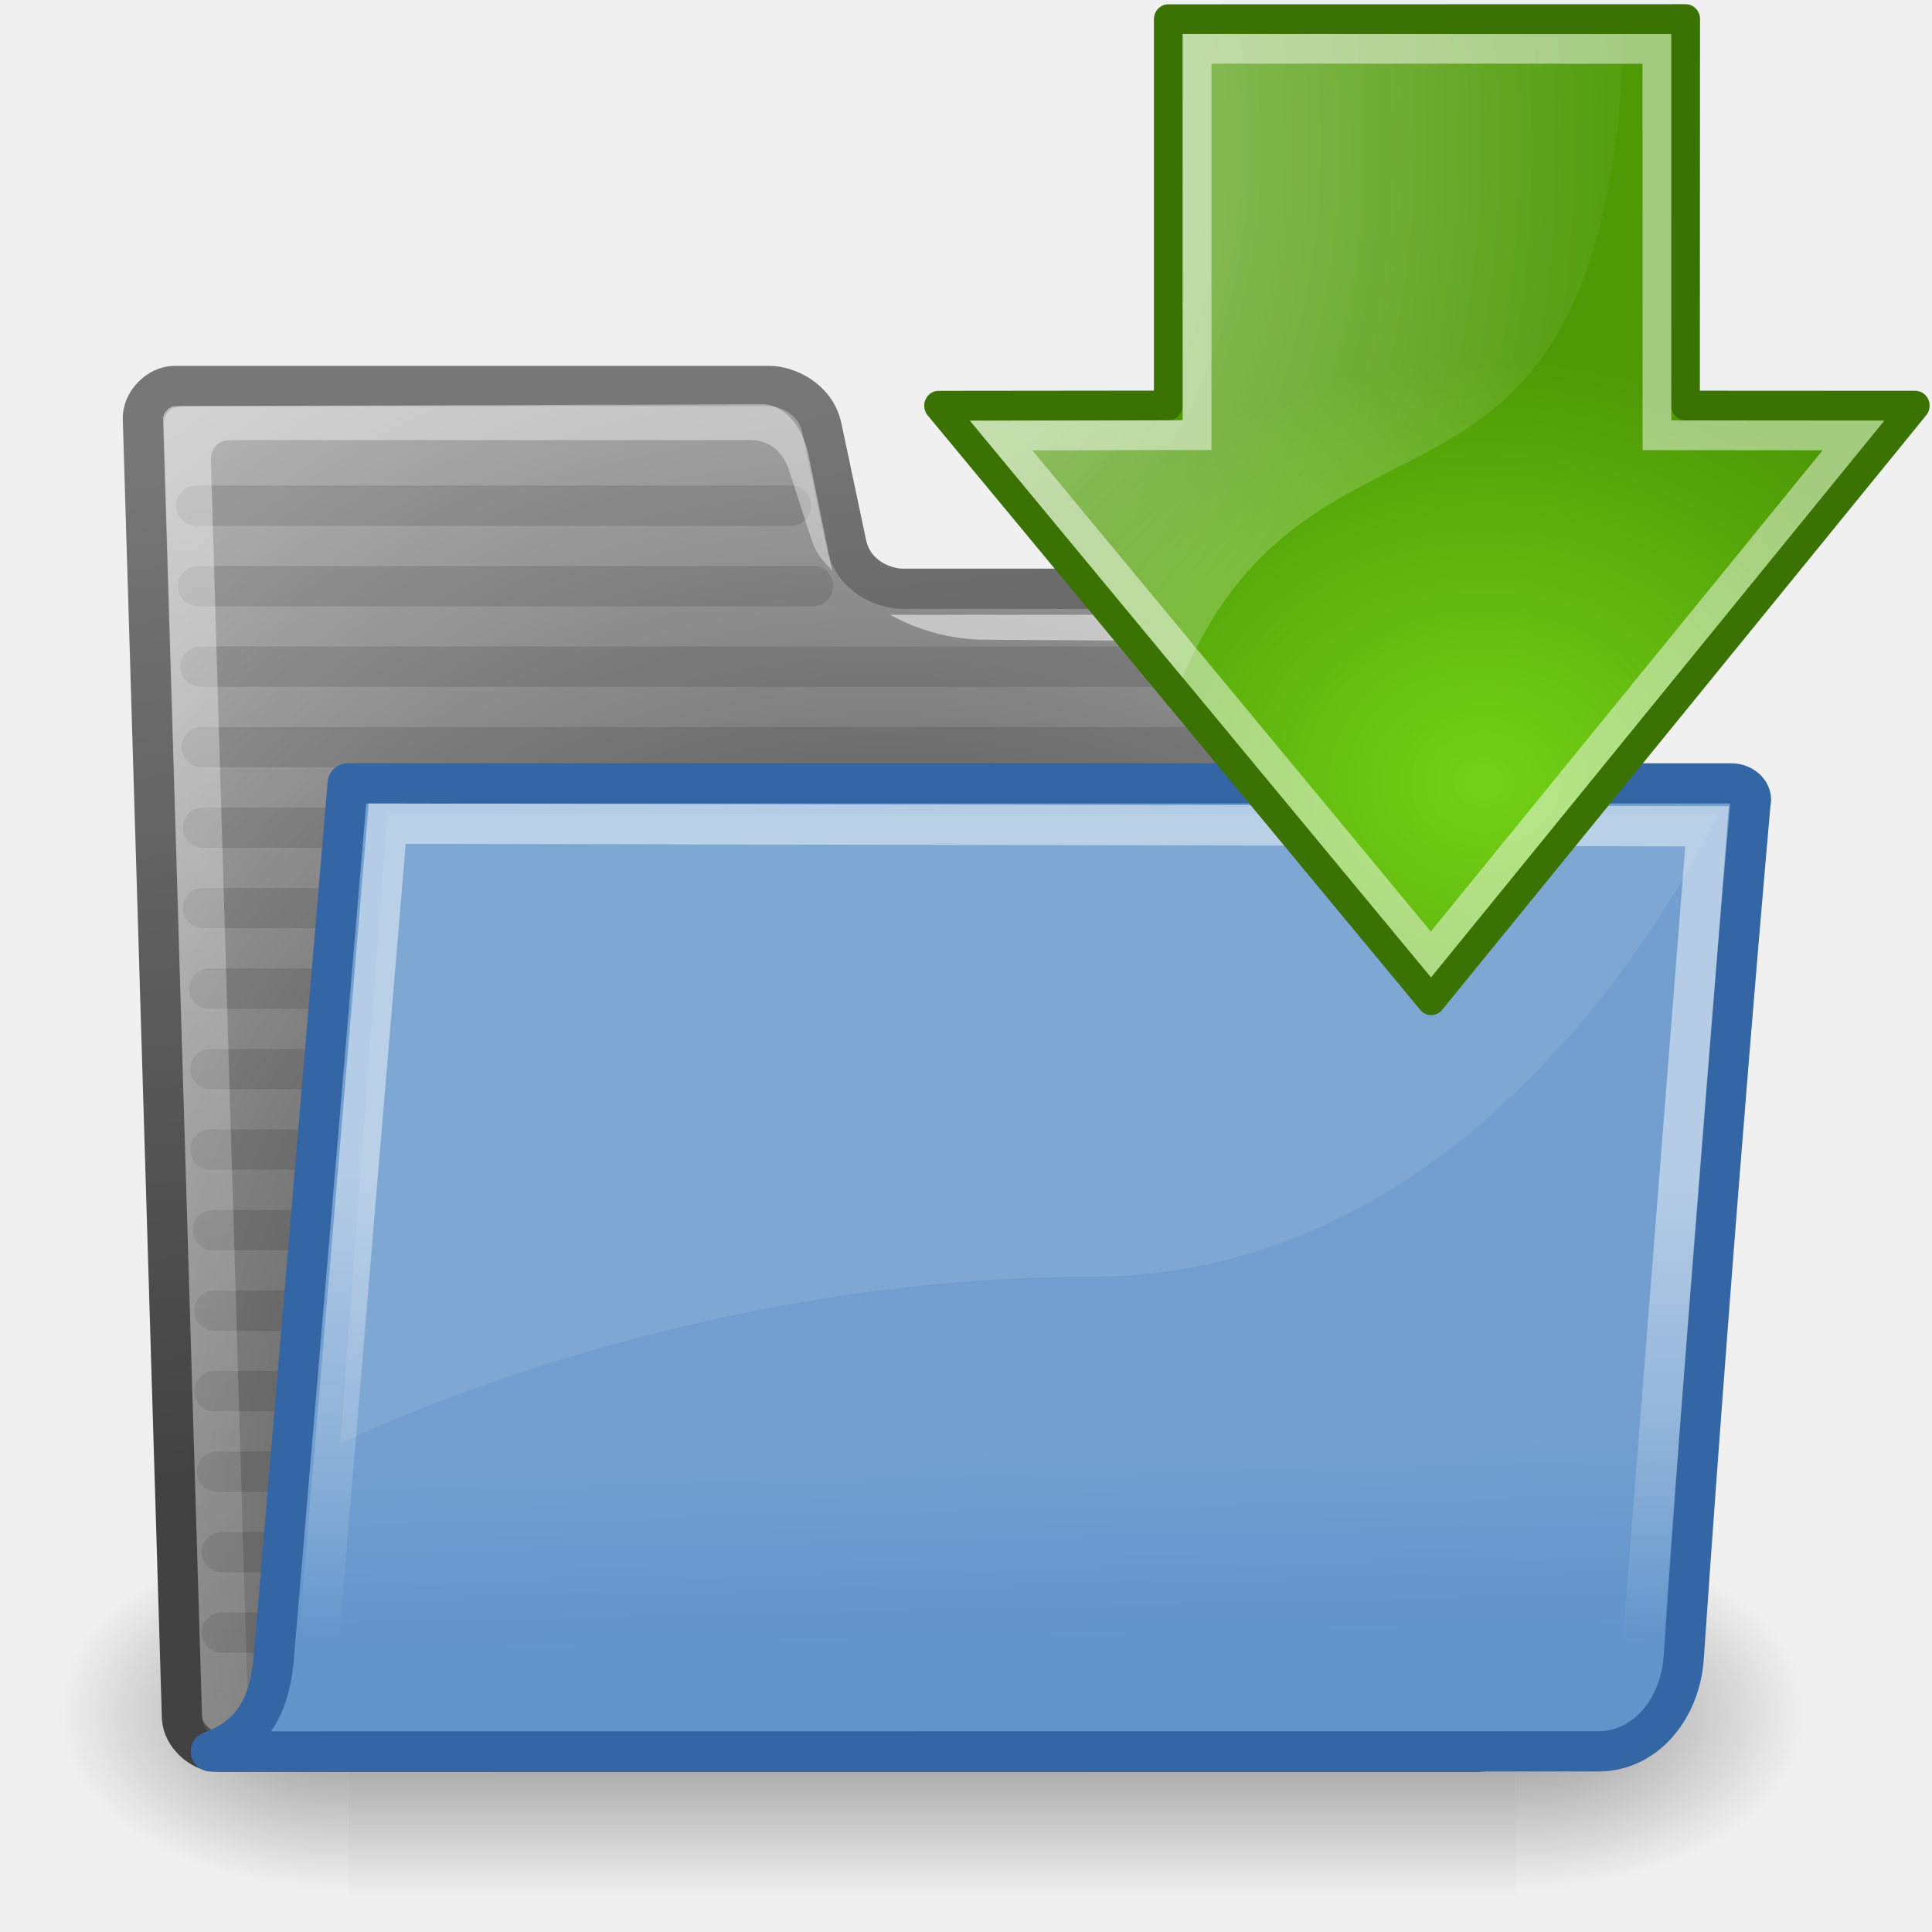
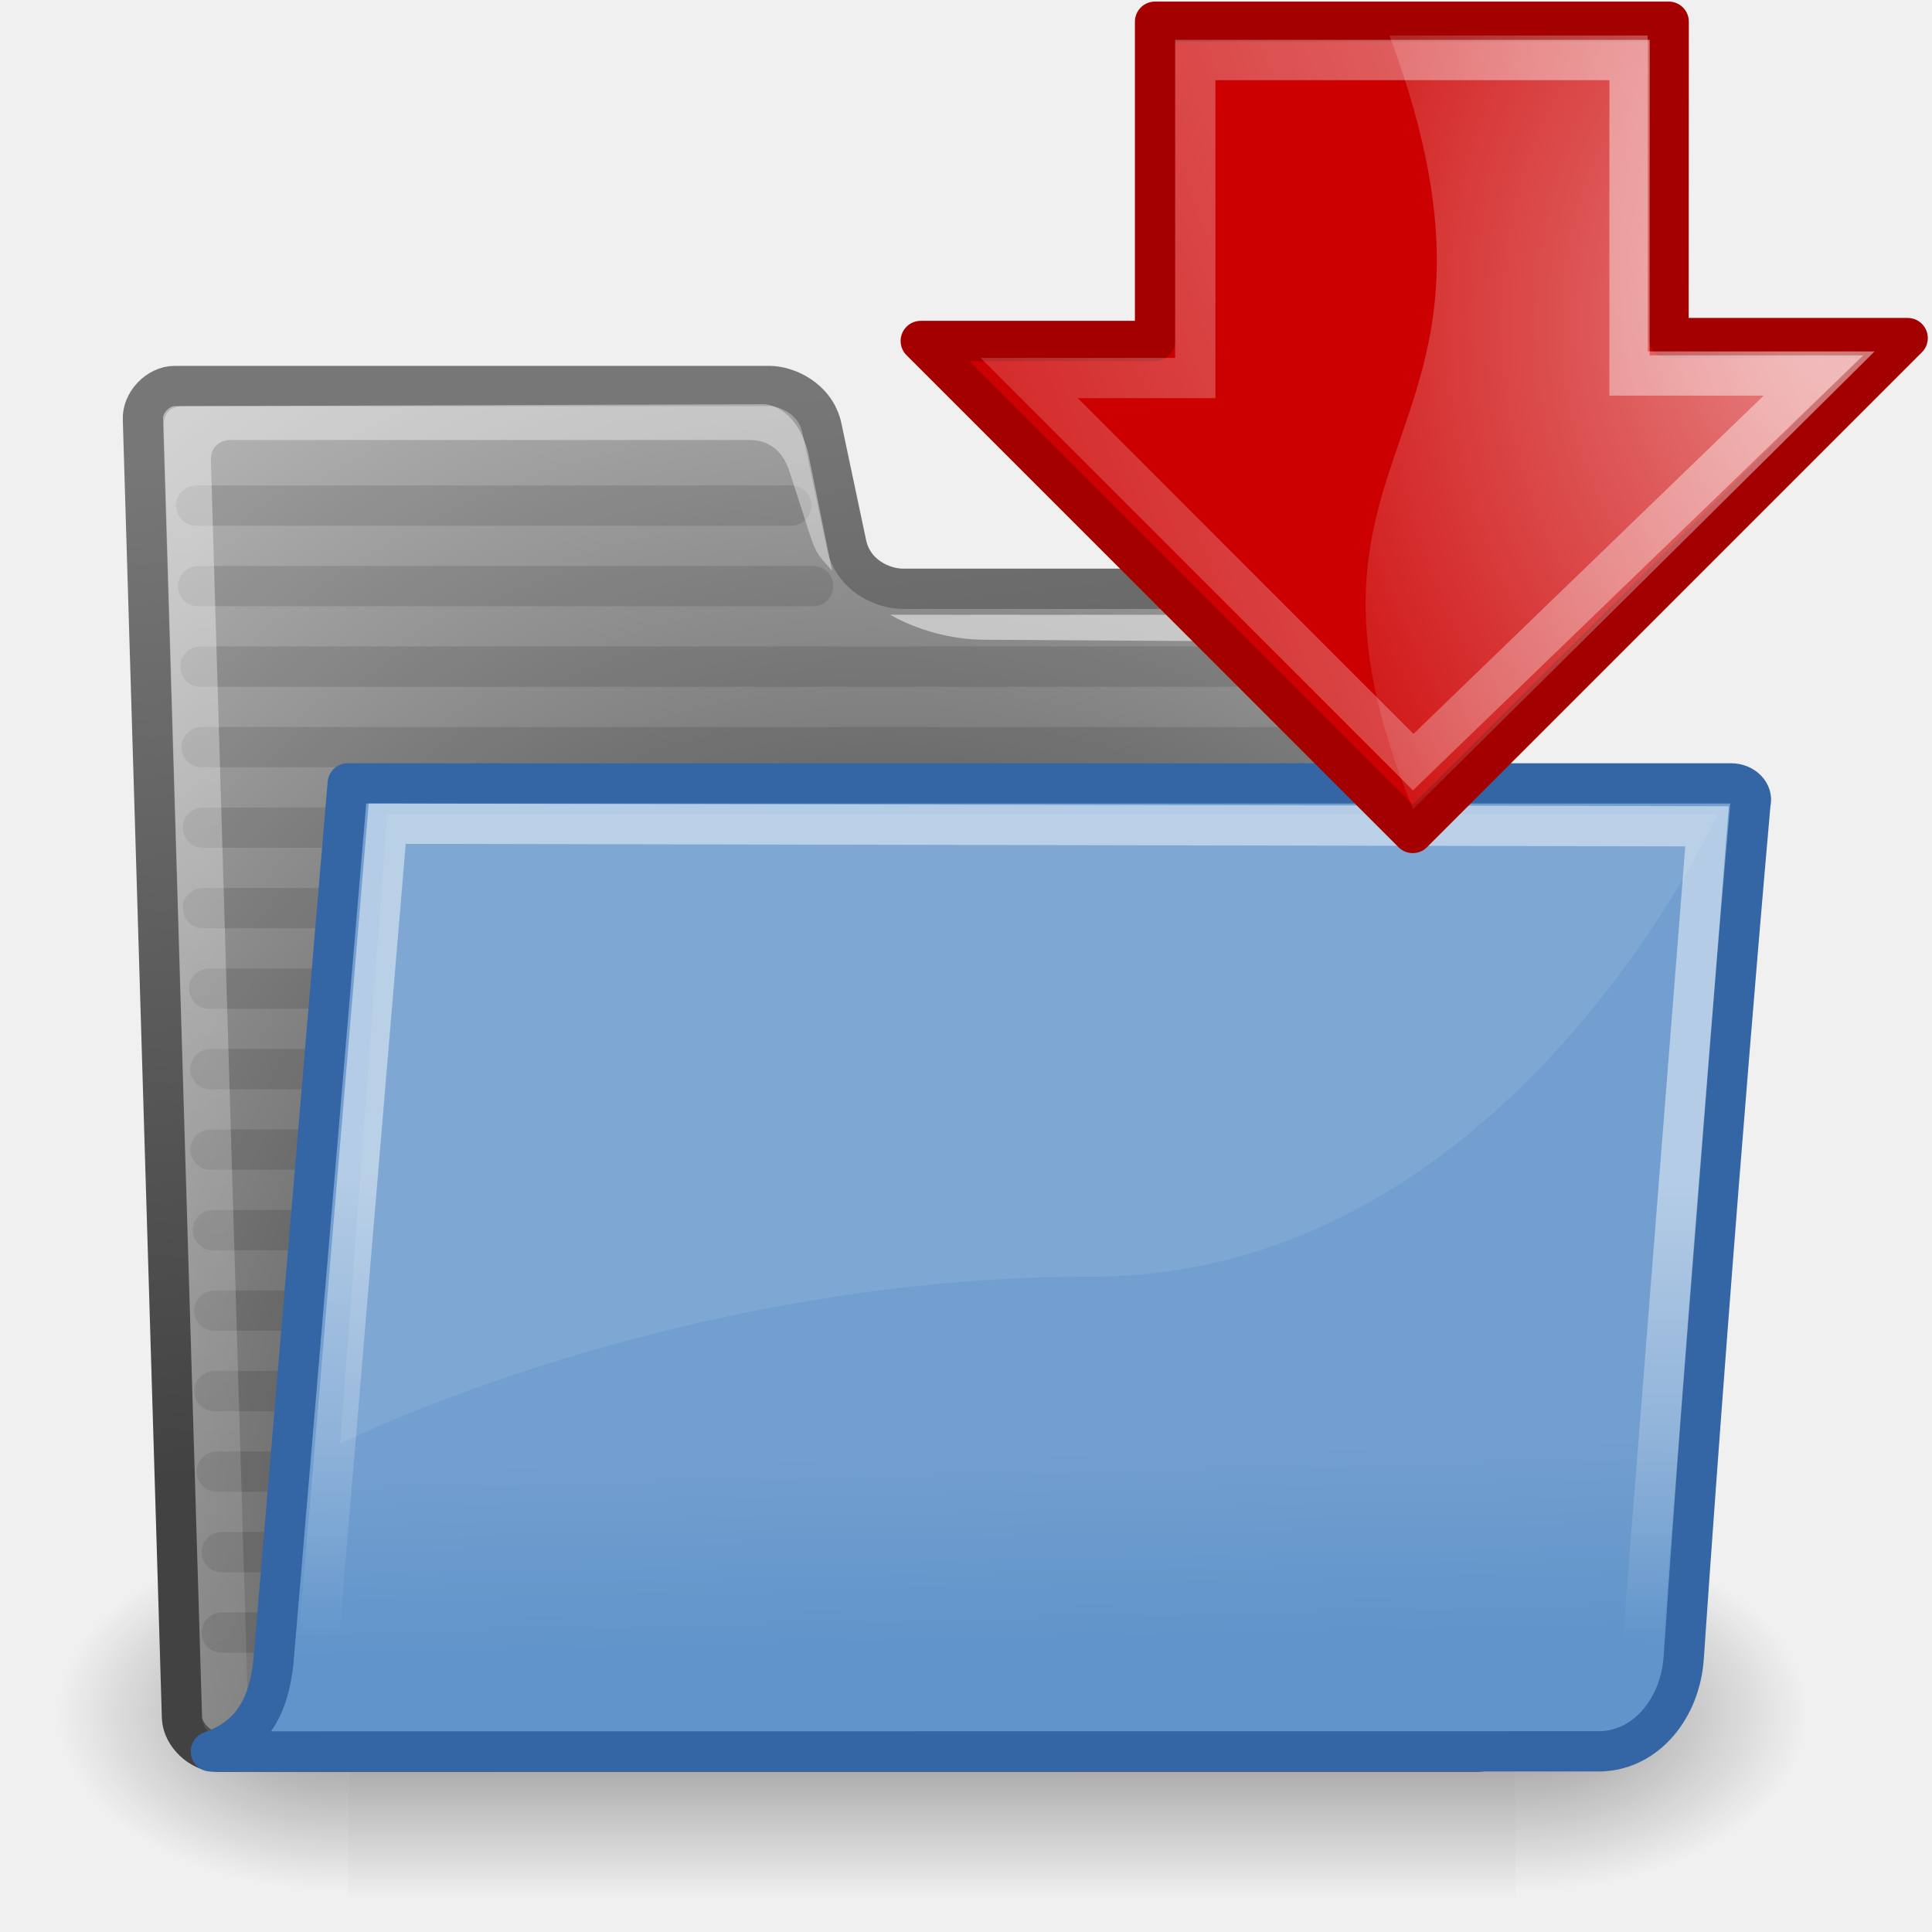
<svg xmlns="http://www.w3.org/2000/svg" xmlns:xlink="http://www.w3.org/1999/xlink" width="48px" height="48px" id="svg97" version="1.1">
  <defs id="defs3">
    <radialGradient xlink:href="#linearGradient5060" id="radialGradient5031" gradientUnits="userSpaceOnUse" gradientTransform="matrix(-2.774389,0,0,1.969706,112.7623,-872.8854)" cx="605.714" cy="486.648" fx="605.714" fy="486.648" r="117.143" />
    <linearGradient id="linearGradient5060">
      <stop style="stop-color:black;stop-opacity:1;" offset="0" id="stop5062" />
      <stop style="stop-color:black;stop-opacity:0;" offset="1" id="stop5064" />
    </linearGradient>
    <radialGradient xlink:href="#linearGradient5060" id="radialGradient5029" gradientUnits="userSpaceOnUse" gradientTransform="matrix(2.774389,0,0,1.969706,-1891.633,-872.8854)" cx="605.714" cy="486.648" fx="605.714" fy="486.648" r="117.143" />
    <linearGradient id="linearGradient5048">
      <stop style="stop-color:black;stop-opacity:0;" offset="0" id="stop5050" />
      <stop id="stop5056" offset="0.5" style="stop-color:black;stop-opacity:1;" />
      <stop style="stop-color:black;stop-opacity:0;" offset="1" id="stop5052" />
    </linearGradient>
    <linearGradient xlink:href="#linearGradient5048" id="linearGradient5027" gradientUnits="userSpaceOnUse" gradientTransform="matrix(2.774389,0,0,1.969706,-1892.179,-872.8854)" x1="302.857" y1="366.648" x2="302.857" y2="609.505" />
    <linearGradient id="linearGradient9766">
      <stop style="stop-color:#6194cb;stop-opacity:1;" offset="0" id="stop9768" />
      <stop style="stop-color:#729fcf;stop-opacity:1;" offset="1" id="stop9770" />
    </linearGradient>
    <linearGradient id="linearGradient3096">
      <stop id="stop3098" offset="0" style="stop-color:#424242;stop-opacity:1;" />
      <stop id="stop3100" offset="1" style="stop-color:#777777;stop-opacity:1;" />
    </linearGradient>
    <linearGradient id="linearGradient319">
      <stop id="stop320" offset="0" style="stop-color:#ffffff;stop-opacity:1;" />
      <stop id="stop321" offset="1" style="stop-color:#ffffff;stop-opacity:0;" />
    </linearGradient>
    <linearGradient id="linearGradient1789">
      <stop style="stop-color:#202020;stop-opacity:1;" offset="0" id="stop1790" />
      <stop style="stop-color:#b9b9b9;stop-opacity:1;" offset="1" id="stop1791" />
    </linearGradient>
    <radialGradient xlink:href="#linearGradient1789" id="radialGradient238" gradientUnits="userSpaceOnUse" gradientTransform="matrix(1.055022,-0.02734504,0.177703,1.190929,-3.572177,-3.125301)" cx="20.706" cy="37.518" fx="20.706" fy="37.518" r="30.905" />
    <linearGradient id="linearGradient3983">
      <stop style="stop-color:#ffffff;stop-opacity:0.876;" offset="0" id="stop3984" />
      <stop style="stop-color:#fffffe;stop-opacity:0;" offset="1" id="stop3985" />
    </linearGradient>
    <linearGradient xlink:href="#linearGradient3983" id="linearGradient491" gradientUnits="userSpaceOnUse" gradientTransform="matrix(1.516844,0,0,0.708978,-0.879573,2.681834)" x1="6.23" y1="13.773" x2="9.898" y2="66.834" />
    <linearGradient gradientUnits="userSpaceOnUse" y2="46.689" x2="12.854" y1="32.567" x1="13.036" gradientTransform="matrix(1.317489,0,0,0.816256,-0.879573,2.681834)" id="linearGradient322" xlink:href="#linearGradient319" />
    <linearGradient gradientUnits="userSpaceOnUse" y2="6.18" x2="15.515" y1="31.368" x1="18.113" id="linearGradient3104" xlink:href="#linearGradient3096" gradientTransform="translate(0,4)" />
    <linearGradient xlink:href="#linearGradient9766" id="linearGradient9772" x1="22.176" y1="36.988" x2="22.065" y2="32.05" gradientUnits="userSpaceOnUse" gradientTransform="translate(0,4)" />
    <linearGradient id="linearGradient12512">
      <stop id="stop12513" offset="0" style="stop-color:#ffffff;stop-opacity:1;" />
      <stop id="stop12517" offset="0.5" style="stop-color:#fff520;stop-opacity:0.891;" />
      <stop id="stop12514" offset="1" style="stop-color:#fff300;stop-opacity:0;" />
    </linearGradient>
    <linearGradient id="linearGradient2304">
      <stop id="stop2306" offset="0" style="stop-color:#73d216" />
      <stop id="stop2308" offset="1" style="stop-color:#4e9a06" />
    </linearGradient>
-     <radialGradient xlink:href="#linearGradient2304" id="radialGradient1469" gradientUnits="userSpaceOnUse" gradientTransform="matrix(0,-0.843022,1.020168,0,0.606436,42.58614)" cx="35.293" cy="20.494" fx="35.293" fy="20.494" r="16.956" />
-     <radialGradient xlink:href="#linearGradient319" id="radialGradient1471" gradientUnits="userSpaceOnUse" gradientTransform="matrix(0,-2.046729,-1.55761,0,44.11559,66.93275)" cx="15.987" cy="1.535" fx="15.987" fy="1.535" r="17.171" />
+     <radialGradient xlink:href="#linearGradient319" id="radialGradient6463" gradientUnits="userSpaceOnUse" gradientTransform="matrix(0,-1.253442,-0.9539,0,-1.905786,51.07662)" cx="19.701" cy="2.897" fx="19.701" fy="2.897" r="17.171" />
+     <linearGradient xlink:href="#linearGradient319" id="linearGradient6465" gradientUnits="userSpaceOnUse" x1="8.76" y1="13.663" x2="19.756" y2="43.45" gradientTransform="matrix(0,-0.968718,-0.9689198,0,8.633021,35.23586)" />
  </defs>
  <g id="layer1">
    <g style="display:inline" id="g5022" transform="matrix(0.02165152,0,0,0.01903841,42.41538,40.93372)">
      <rect y="-150.697" x="-1559.252" height="478.357" width="1339.633" id="rect4173" style="color:#000000;display:inline;overflow:visible;visibility:visible;opacity:0.402;fill:url(#linearGradient5027);fill-opacity:1;fill-rule:nonzero;stroke:none;stroke-width:1;stroke-linecap:round;stroke-linejoin:miter;stroke-miterlimit:4;stroke-dasharray:none;stroke-dashoffset:0;stroke-opacity:1;marker:none;marker-start:none;marker-mid:none;marker-end:none" />
      <path id="path5058" d="m -219.619,-150.68 c 0,0 0,478.331 0,478.331 142.874,0.9 345.4,-107.17 345.4,-239.196 0,-132.027 -159.437,-239.135 -345.4,-239.135 z" style="color:#000000;display:inline;overflow:visible;visibility:visible;opacity:0.402;fill:url(#radialGradient5029);fill-opacity:1;fill-rule:nonzero;stroke:none;stroke-width:1;stroke-linecap:round;stroke-linejoin:miter;stroke-miterlimit:4;stroke-dasharray:none;stroke-dashoffset:0;stroke-opacity:1;marker:none;marker-start:none;marker-mid:none;marker-end:none" />
      <path style="color:#000000;display:inline;overflow:visible;visibility:visible;opacity:0.402;fill:url(#radialGradient5031);fill-opacity:1;fill-rule:nonzero;stroke:none;stroke-width:1;stroke-linecap:round;stroke-linejoin:miter;stroke-miterlimit:4;stroke-dasharray:none;stroke-dashoffset:0;stroke-opacity:1;marker:none;marker-start:none;marker-mid:none;marker-end:none" d="m -1559.252,-150.68 c 0,0 0,478.331 0,478.331 -142.874,0.9 -345.4,-107.17 -345.4,-239.196 0,-132.027 159.437,-239.135 345.4,-239.135 z" id="path5018" />
    </g>
    <path d="m 4.522,42.687 c 0.022,0.416 0.46,0.833 0.876,0.833 h 31.327 c 0.416,0 0.811,-0.416 0.789,-0.833 L 36.578,15.461 c -0.022,-0.416 -0.46,-0.833 -0.876,-0.833 H 22.431 c -0.485,0 -1.234,-0.316 -1.402,-1.107 L 20.417,10.628 C 20.262,9.893 19.535,9.59 19.119,9.59 H 4.34 c -0.416,0 -0.811,0.416 -0.789,0.833 z" id="path216" style="fill:url(#radialGradient238);fill-opacity:1;fill-rule:nonzero;stroke:url(#linearGradient3104);stroke-width:1;stroke-linecap:round;stroke-linejoin:round;stroke-miterlimit:4;stroke-dasharray:none;stroke-opacity:1" />
    <path id="path9788" d="M 5.227,26.562 H 35.492" style="color:#000000;display:inline;overflow:visible;visibility:visible;opacity:0.114;fill:#729fcf;fill-opacity:1;fill-rule:nonzero;stroke:#000000;stroke-width:1;stroke-linecap:round;stroke-linejoin:round;stroke-miterlimit:4;stroke-dasharray:none;stroke-dashoffset:0;stroke-opacity:1;marker:none;marker-start:none;marker-mid:none;marker-end:none" />
    <path id="path9784" d="M 5.042,22.562 H 35.489" style="color:#000000;display:inline;overflow:visible;visibility:visible;opacity:0.114;fill:#729fcf;fill-opacity:1;fill-rule:nonzero;stroke:#000000;stroke-width:1;stroke-linecap:round;stroke-linejoin:round;stroke-miterlimit:4;stroke-dasharray:none;stroke-dashoffset:0;stroke-opacity:1;marker:none;marker-start:none;marker-mid:none;marker-end:none" />
    <path style="color:#000000;display:inline;overflow:visible;visibility:visible;opacity:0.114;fill:#729fcf;fill-opacity:1;fill-rule:nonzero;stroke:#000000;stroke-width:1;stroke-linecap:round;stroke-linejoin:round;stroke-miterlimit:4;stroke-dasharray:none;stroke-dashoffset:0;stroke-opacity:1;marker:none;marker-start:none;marker-mid:none;marker-end:none" d="M 4.981,16.562 H 35.488" id="path9778" />
    <path style="color:#000000;display:inline;overflow:visible;visibility:visible;opacity:0.114;fill:#729fcf;fill-opacity:1;fill-rule:nonzero;stroke:#000000;stroke-width:1;stroke-linecap:round;stroke-linejoin:round;stroke-miterlimit:4;stroke-dasharray:none;stroke-dashoffset:0;stroke-opacity:1;marker:none;marker-start:none;marker-mid:none;marker-end:none" d="M 5.386,36.562 H 35.495" id="path9798" />
    <path id="path9800" d="M 5.509,38.562 H 35.497" style="color:#000000;display:inline;overflow:visible;visibility:visible;opacity:0.114;fill:#729fcf;fill-opacity:1;fill-rule:nonzero;stroke:#000000;stroke-width:1;stroke-linecap:round;stroke-linejoin:round;stroke-miterlimit:4;stroke-dasharray:none;stroke-dashoffset:0;stroke-opacity:1;marker:none;marker-start:none;marker-mid:none;marker-end:none" />
    <path style="color:#000000;display:inline;overflow:visible;visibility:visible;opacity:0.114;fill:#729fcf;fill-opacity:1;fill-rule:nonzero;stroke:#000000;stroke-width:1;stroke-linecap:round;stroke-linejoin:round;stroke-miterlimit:4;stroke-dasharray:none;stroke-dashoffset:0;stroke-opacity:1;marker:none;marker-start:none;marker-mid:none;marker-end:none" d="M 5.042,20.562 H 35.489" id="path9782" />
    <path id="path9780" d="M 5.011,18.562 H 35.489" style="color:#000000;display:inline;overflow:visible;visibility:visible;opacity:0.114;fill:#729fcf;fill-opacity:1;fill-rule:nonzero;stroke:#000000;stroke-width:1;stroke-linecap:round;stroke-linejoin:round;stroke-miterlimit:4;stroke-dasharray:none;stroke-dashoffset:0;stroke-opacity:1;marker:none;marker-start:none;marker-mid:none;marker-end:none" />
    <path id="path9776" d="M 4.922,14.562 H 20.203" style="color:#000000;display:inline;overflow:visible;visibility:visible;opacity:0.114;fill:#729fcf;fill-opacity:1;fill-rule:nonzero;stroke:#000000;stroke-width:1;stroke-linecap:round;stroke-linejoin:round;stroke-miterlimit:4;stroke-dasharray:none;stroke-dashoffset:0;stroke-opacity:1;marker:none;marker-start:none;marker-mid:none;marker-end:none" />
    <path style="color:#000000;display:inline;overflow:visible;visibility:visible;opacity:0.114;fill:#729fcf;fill-opacity:1;fill-rule:nonzero;stroke:#000000;stroke-width:1;stroke-linecap:round;stroke-linejoin:round;stroke-miterlimit:4;stroke-dasharray:none;stroke-dashoffset:0;stroke-opacity:1;marker:none;marker-start:none;marker-mid:none;marker-end:none" d="M 4.874,12.562 H 19.657" id="path9774" />
    <path style="color:#000000;display:inline;overflow:visible;visibility:visible;opacity:0.114;fill:#729fcf;fill-opacity:1;fill-rule:nonzero;stroke:#000000;stroke-width:1;stroke-linecap:round;stroke-linejoin:round;stroke-miterlimit:4;stroke-dasharray:none;stroke-dashoffset:0;stroke-opacity:1;marker:none;marker-start:none;marker-mid:none;marker-end:none" d="M 5.325,32.562 H 35.494" id="path9794" />
    <path id="path9792" d="M 5.288,30.562 H 35.493" style="color:#000000;display:inline;overflow:visible;visibility:visible;opacity:0.114;fill:#729fcf;fill-opacity:1;fill-rule:nonzero;stroke:#000000;stroke-width:1;stroke-linecap:round;stroke-linejoin:round;stroke-miterlimit:4;stroke-dasharray:none;stroke-dashoffset:0;stroke-opacity:1;marker:none;marker-start:none;marker-mid:none;marker-end:none" />
    <path style="color:#000000;display:inline;overflow:visible;visibility:visible;opacity:0.114;fill:#729fcf;fill-opacity:1;fill-rule:nonzero;stroke:#000000;stroke-width:1;stroke-linecap:round;stroke-linejoin:round;stroke-miterlimit:4;stroke-dasharray:none;stroke-dashoffset:0;stroke-opacity:1;marker:none;marker-start:none;marker-mid:none;marker-end:none" d="M 5.227,28.562 H 35.492" id="path9790" />
    <path style="color:#000000;display:inline;overflow:visible;visibility:visible;opacity:0.114;fill:#729fcf;fill-opacity:1;fill-rule:nonzero;stroke:#000000;stroke-width:1;stroke-linecap:round;stroke-linejoin:round;stroke-miterlimit:4;stroke-dasharray:none;stroke-dashoffset:0;stroke-opacity:1;marker:none;marker-start:none;marker-mid:none;marker-end:none" d="M 5.196,24.562 H 35.492" id="path9786" />
    <path id="path9796" d="M 5.325,34.562 H 35.494" style="color:#000000;display:inline;overflow:visible;visibility:visible;opacity:0.114;fill:#729fcf;fill-opacity:1;fill-rule:nonzero;stroke:#000000;stroke-width:1;stroke-linecap:round;stroke-linejoin:round;stroke-miterlimit:4;stroke-dasharray:none;stroke-dashoffset:0;stroke-opacity:1;marker:none;marker-start:none;marker-mid:none;marker-end:none" />
    <path style="color:#000000;display:inline;overflow:visible;visibility:visible;opacity:0.114;fill:#729fcf;fill-opacity:1;fill-rule:nonzero;stroke:#000000;stroke-width:1;stroke-linecap:round;stroke-linejoin:round;stroke-miterlimit:4;stroke-dasharray:none;stroke-dashoffset:0;stroke-opacity:1;marker:none;marker-start:none;marker-mid:none;marker-end:none" d="M 5.509,40.562 H 35.497" id="path9802" />
    <path style="color:#000000;display:block;overflow:visible;visibility:visible;opacity:0.451;fill:url(#linearGradient491);fill-opacity:1;fill-rule:nonzero;stroke:none;stroke-width:1.214;stroke-linecap:butt;stroke-linejoin:miter;stroke-miterlimit:4;stroke-dashoffset:0;stroke-opacity:1;marker:none;marker-start:none;marker-mid:none;marker-end:none" d="m 6.068,42.864 c 0.016,0.312 -0.181,0.52 -0.499,0.416 v 0 C 5.252,43.176 5.033,42.968 5.017,42.656 L 4.069,10.591 C 4.053,10.279 4.234,10.091 4.546,10.091 L 18.968,10.043 c 0.312,0 0.932,0.3 1.133,1.322 l 0.573,2.816 C 20.248,13.715 20.256,13.701 20.037,13.024 l -0.406,-1.259 c -0.219,-0.728 -0.698,-0.832 -1.01,-0.832 H 5.733 c -0.312,0 -0.509,0.208 -0.493,0.52 l 0.938,31.515 z" id="path219" />
    <g style="fill:#ffffff;fill-opacity:0.757;fill-rule:nonzero;stroke:none;stroke-width:0.999;stroke-miterlimit:4" id="g220" transform="matrix(1.040764,0,0.05449252,1.040764,-8.670199,6.670594)">
      <path style="fill:#ffffff;fill-opacity:0.508" d="m 42.417,8.515 c 0.005,-0.097 -0.128,-0.247 -0.235,-0.247 l -13.031,-0.002 c 0,0 0.912,0.588 2.202,0.596 l 11.053,0.071 c 0.011,-0.212 0.003,-0.256 0.011,-0.418 z" id="path221" />
    </g>
    <path style="color:#000000;display:block;visibility:visible;fill:url(#linearGradient9772);fill-opacity:1;fill-rule:nonzero;stroke:#3465a4;stroke-width:1;stroke-linecap:butt;stroke-linejoin:round;stroke-miterlimit:4;stroke-dasharray:none;stroke-dashoffset:0;stroke-opacity:1;marker:none;marker-start:none;marker-mid:none;marker-end:none" d="m 39.784,43.511 c 1.144,-0.044 1.963,-1.096 2.047,-2.321 0.792,-11.549 1.659,-21.232 1.659,-21.232 0.072,-0.247 -0.168,-0.495 -0.48,-0.495 H 8.639 c 0,0 -1.85,21.867 -1.85,21.867 -0.115,0.982 -0.466,1.805 -1.55,2.184 z" id="path233" />
    <path id="path304" d="m 9.62,20.464 32.791,0.065 -1.574,20.002 c -0.084,1.072 -0.451,1.428 -1.873,1.428 -1.872,0 -28.678,-0.032 -31.395,-0.032 0.234,-0.321 0.334,-0.989 0.335,-1.005 z" style="opacity:0.466;fill:none;fill-opacity:1;fill-rule:evenodd;stroke:url(#linearGradient322);stroke-width:1px;stroke-linecap:round;stroke-linejoin:miter;stroke-opacity:1" />
    <path id="path323" d="M 9.62,20.223 8.454,35.866 c 0,0 8.296,-4.148 18.666,-4.148 10.37,0 15.555,-11.495 15.555,-11.495 z" style="fill:#ffffff;fill-opacity:0.089;fill-rule:evenodd;stroke:none;stroke-width:1px;stroke-linecap:butt;stroke-linejoin:miter;stroke-opacity:1" />
-     <g id="g29" transform="matrix(0.713877,0,0,0.7386827,18.67184,-3.588562)">
-       <g id="g1464" transform="rotate(180,23.51428,21.9996)">
-         <path style="color:#000000;display:inline;overflow:visible;visibility:visible;opacity:1;fill:url(#radialGradient1469);fill-opacity:1;fill-rule:evenodd;stroke:#3a7304;stroke-width:1;stroke-linecap:round;stroke-linejoin:round;stroke-miterlimit:10;stroke-dasharray:none;stroke-dashoffset:0;stroke-opacity:1;marker:none;marker-start:none;marker-mid:none;marker-end:none" d="M 14.519,38.5 32.524,38.496 V 25.504 l 7.995,-0.008 L 23.375,5.499 6.529,25.497 l 7.996,0.004 z" id="path8643-3" />
-         <path style="color:#000000;display:inline;overflow:visible;visibility:visible;opacity:0.508;fill:url(#radialGradient1471);fill-opacity:1;fill-rule:evenodd;stroke:none;stroke-width:1;stroke-linecap:round;stroke-linejoin:round;stroke-miterlimit:10;stroke-dasharray:none;stroke-dashoffset:0;stroke-opacity:1;marker:none;marker-start:none;marker-mid:none;marker-end:none" d="m 39.43,24.993 -7.406,0.012 0.003,12.993 -15.379,-0.009 C 17.418,19.648 27.37,26.996 32.029,16.342 Z" id="path8645-6" />
-         <path id="path8658-7" d="M 15.521,37.496 31.522,37.5 V 24.507 L 38.339,24.491 23.385,7.039 8.678,24.496 l 6.84,0.005 z" style="color:#000000;display:inline;overflow:visible;visibility:visible;opacity:0.481;fill:none;fill-opacity:1;fill-rule:evenodd;stroke:#ffffff;stroke-width:1;stroke-linecap:butt;stroke-linejoin:miter;stroke-miterlimit:10;stroke-dasharray:none;stroke-dashoffset:0;stroke-opacity:1;marker:none;marker-start:none;marker-mid:none;marker-end:none" />
-       </g>
+     <g id="g1826" transform="matrix(1,0,0,-1,49.68147,34.4051)">
+       <path id="path8643-3" d="M -8.223,33.866 H -20.985 v -7.932 h -5.821 l 12.224,-12.224 12.296,12.296 h -5.941 z" style="color:#000000;display:inline;overflow:visible;visibility:visible;fill:#cc0000;fill-opacity:1;fill-rule:evenodd;stroke:#a40000;stroke-width:1;stroke-linecap:round;stroke-linejoin:round;stroke-miterlimit:10;stroke-dasharray:none;stroke-dashoffset:0;stroke-opacity:1;marker:none;marker-start:none;marker-mid:none;marker-end:none" />
+       <path id="path8645-6" d="m -3.107,25.674 h -5.638 v 7.849 h -6.416 c 3.828,-10.258 -3.243,-9.88 0.585,-19.22 z" style="color:#000000;display:inline;overflow:visible;visibility:visible;opacity:0.508;fill:url(#radialGradient6463);fill-opacity:1;fill-rule:evenodd;stroke:none;stroke-width:1;stroke-linecap:round;stroke-linejoin:round;stroke-miterlimit:10;stroke-dasharray:none;stroke-dashoffset:0;stroke-opacity:1;marker:none;marker-start:none;marker-mid:none;marker-end:none" />
+       <path style="color:#000000;display:inline;overflow:visible;visibility:visible;opacity:0.481;fill:none;fill-opacity:1;fill-rule:evenodd;stroke:url(#linearGradient6465);stroke-width:1;stroke-linecap:butt;stroke-linejoin:miter;stroke-miterlimit:10;stroke-dasharray:none;stroke-dashoffset:0;stroke-opacity:1;marker:none;marker-start:none;marker-mid:none;marker-end:none" d="M -9.195,32.914 H -19.985 v -7.901 h -4.126 l 9.54,-9.543 9.945,9.606 h -4.572 z" id="path8658-7" />
    </g>
  </g>
  <g id="layer2" />
</svg>
